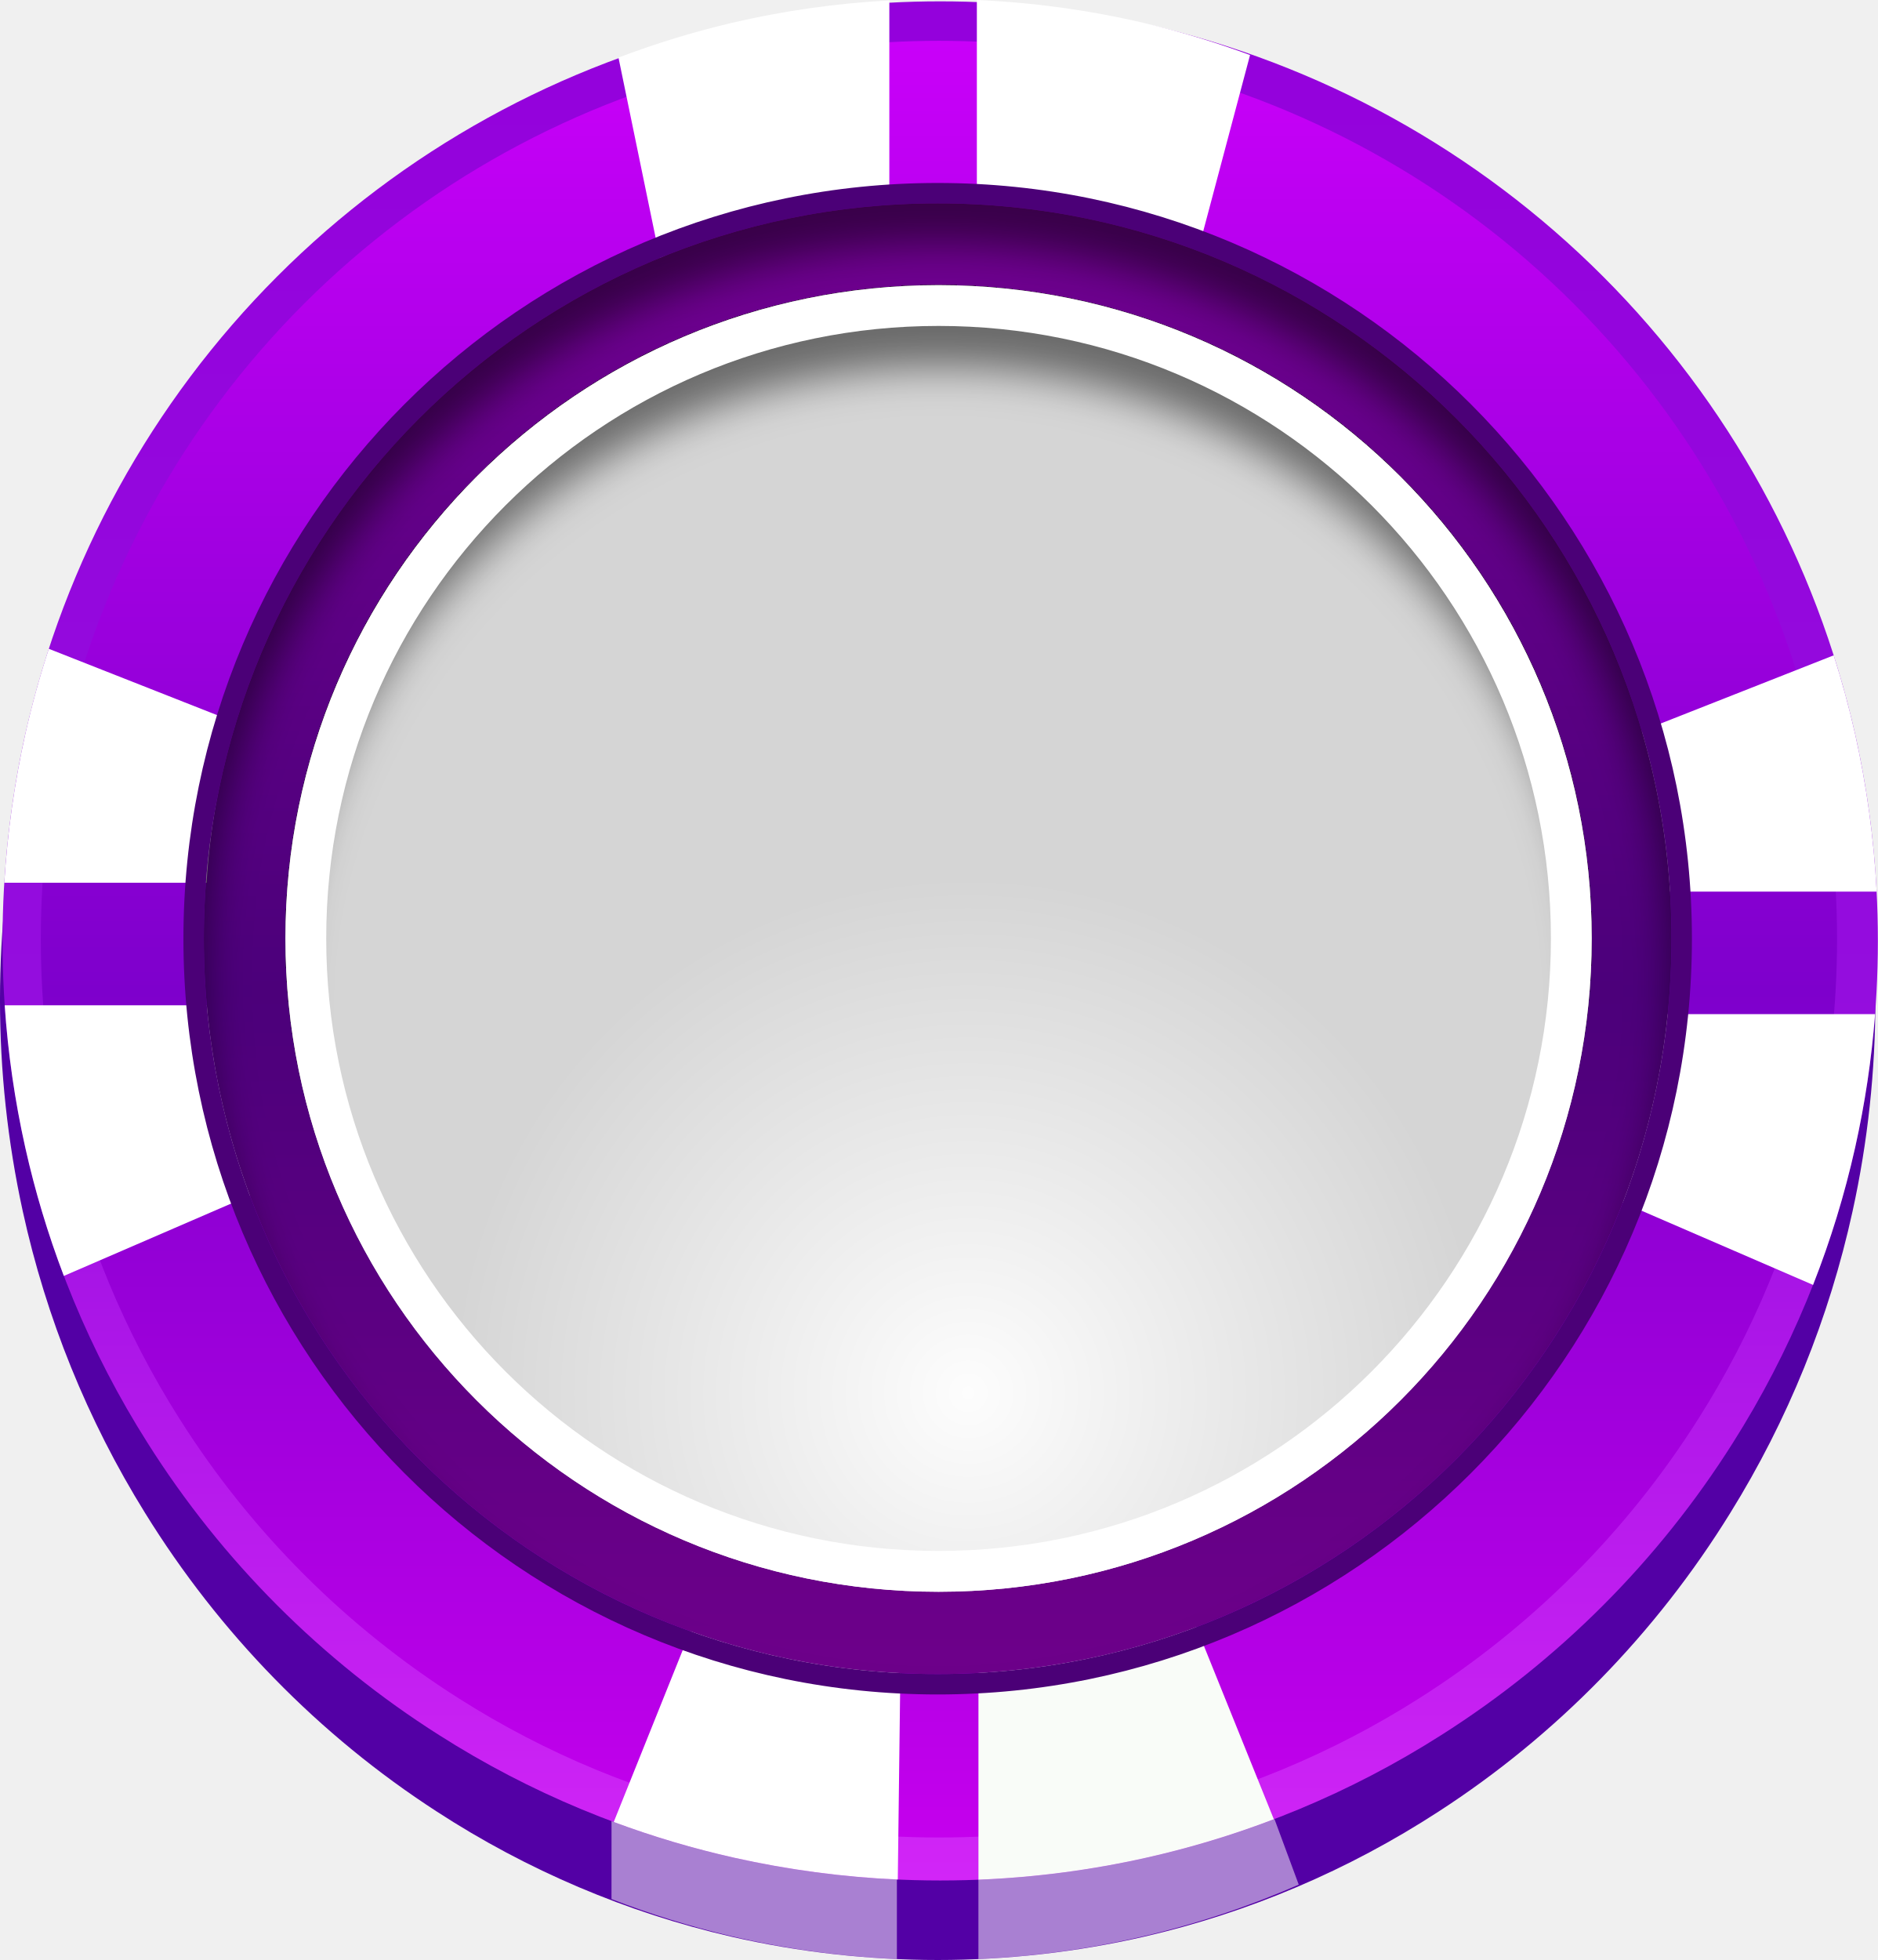
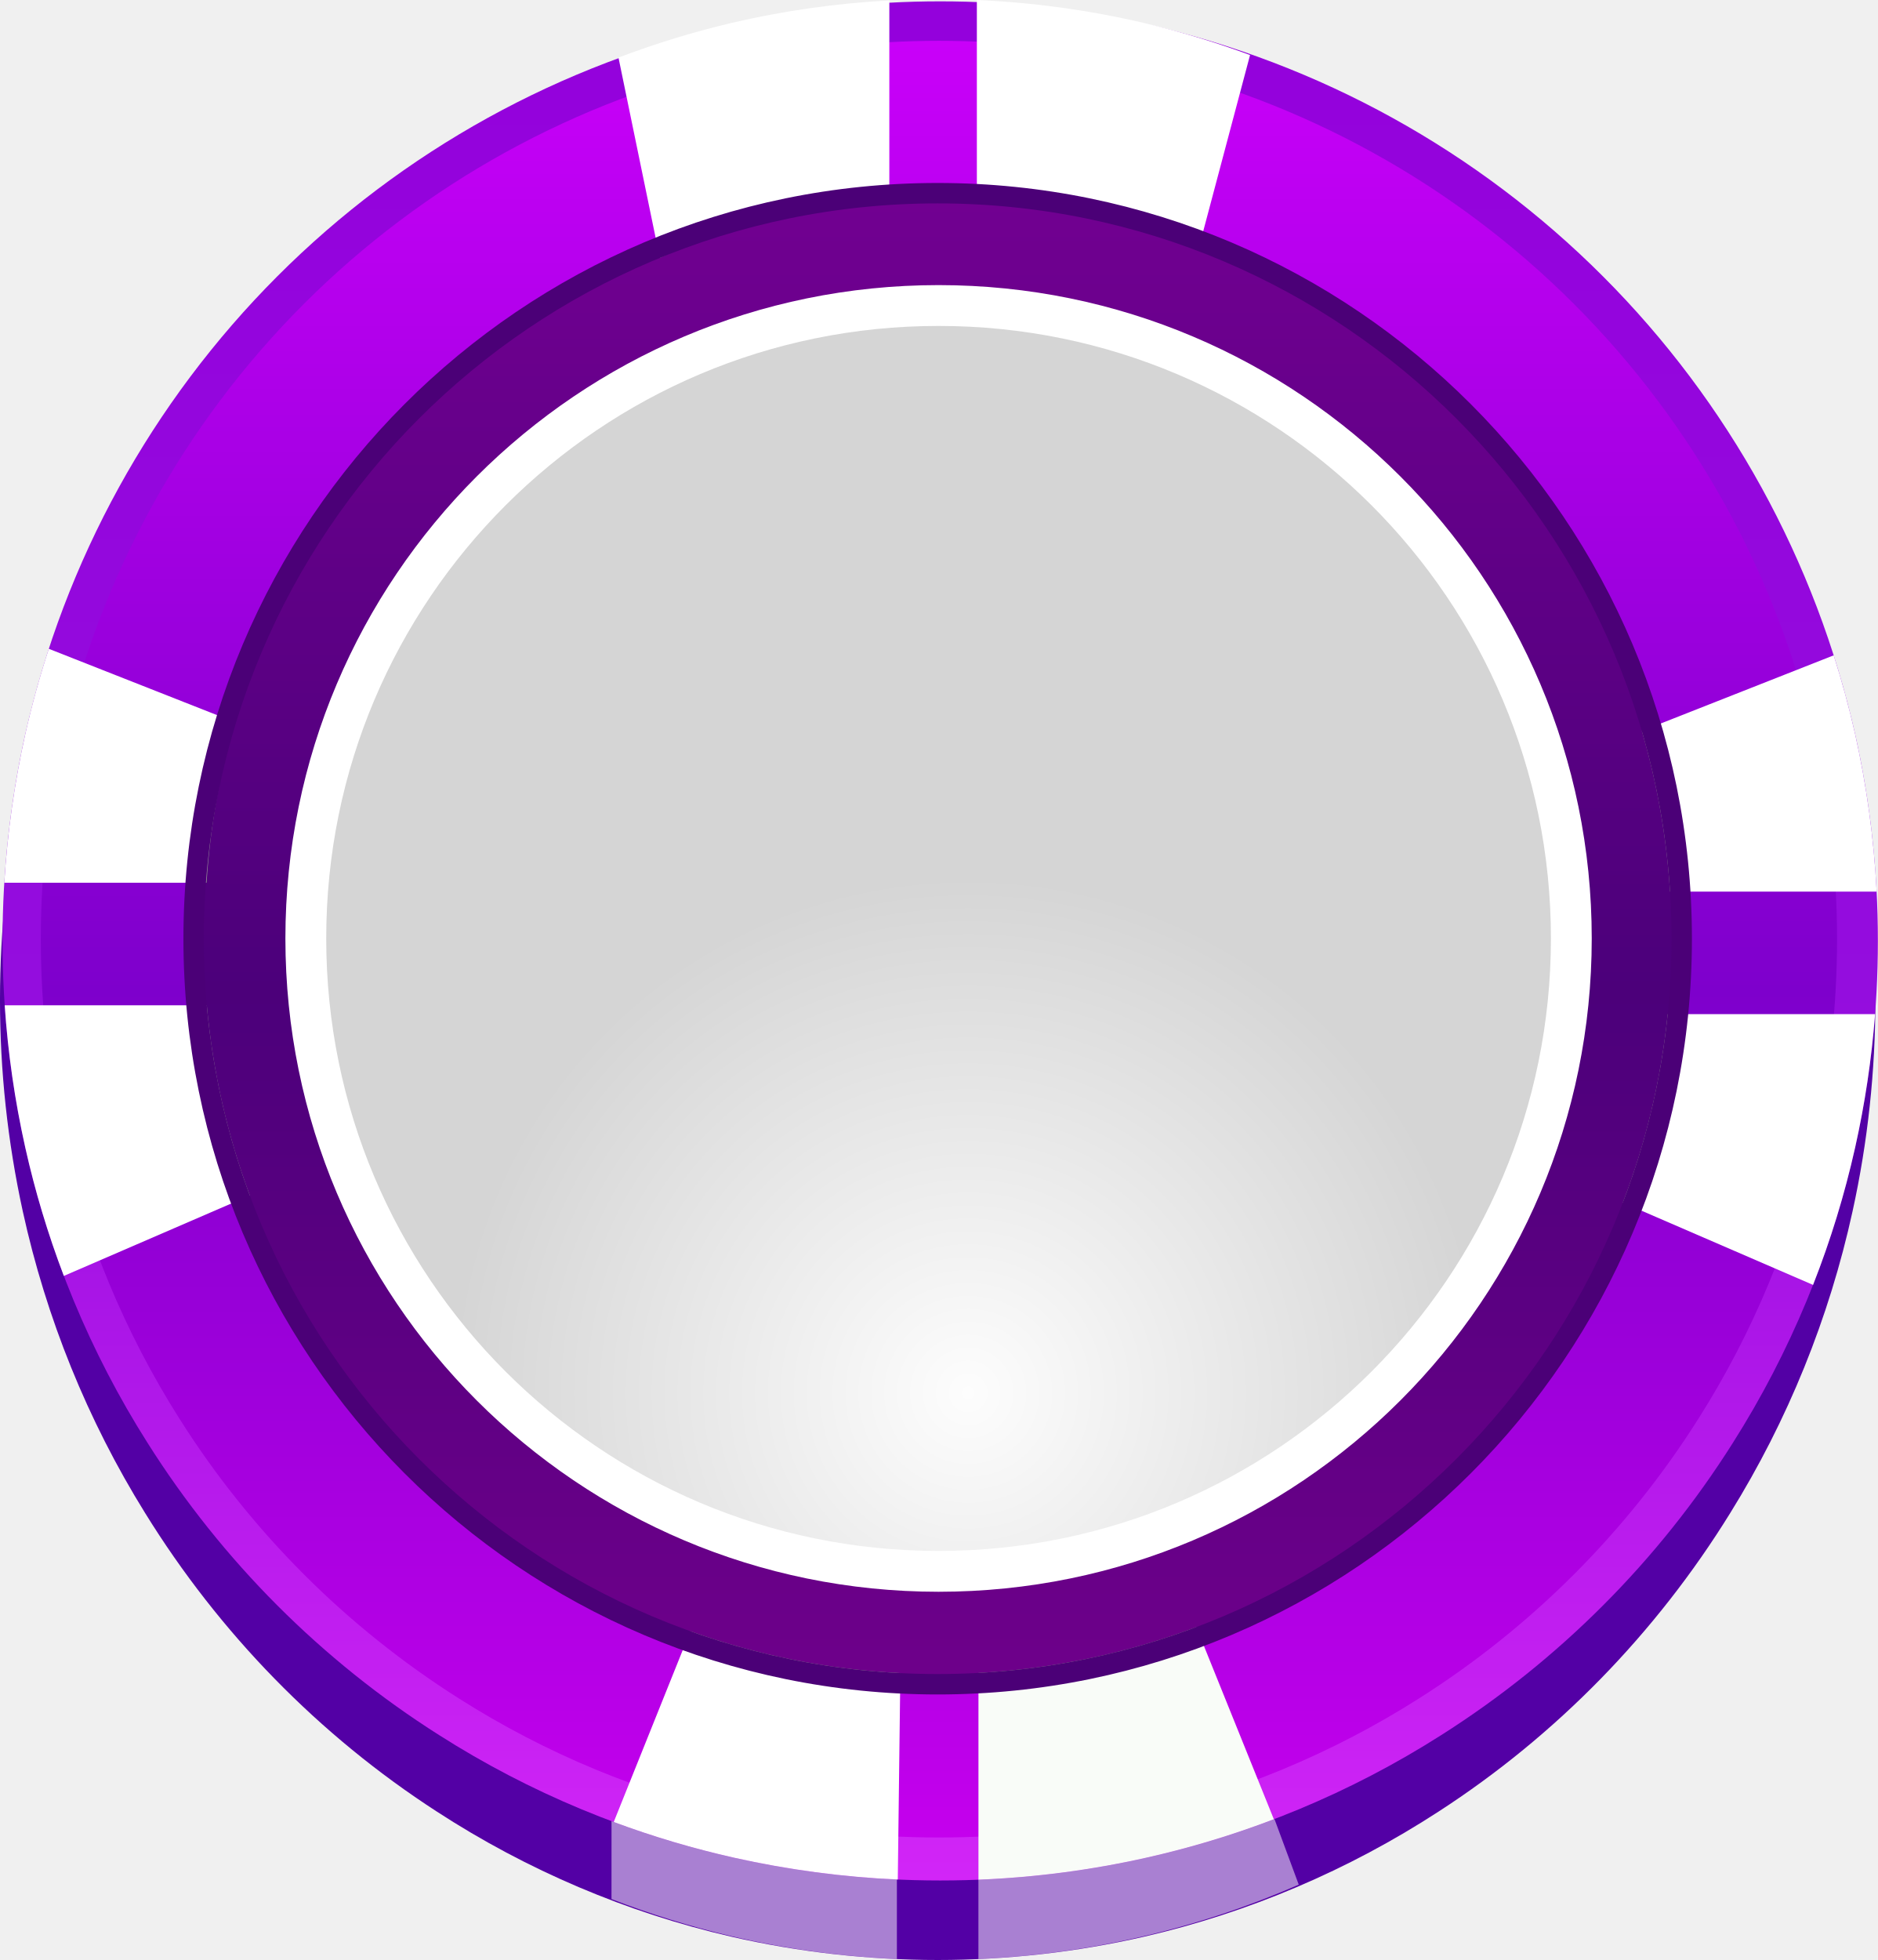
<svg xmlns="http://www.w3.org/2000/svg" width="46" height="48" viewBox="0 0 46 48" fill="none">
  <path d="M45.938 24.49C45.94 26.229 45.753 27.963 45.381 29.66C44.807 32.282 43.793 34.783 42.385 37.051C40.563 40 38.123 42.498 35.242 44.363C33.026 45.804 30.583 46.842 28.021 47.43C24.694 48.19 21.244 48.19 17.918 47.43C15.356 46.842 12.913 45.804 10.697 44.363C7.816 42.498 5.376 40 3.553 37.051C2.145 34.783 1.131 32.282 0.557 29.66C-0.186 26.254 -0.186 22.722 0.557 19.316C1.516 14.979 3.656 11.008 6.728 7.864C9.801 4.72 13.68 2.531 17.918 1.55C21.244 0.79 24.694 0.79 28.021 1.55C32.258 2.532 36.137 4.721 39.209 7.865C42.281 11.009 44.421 14.979 45.381 19.316C45.753 21.014 45.94 22.749 45.938 24.49Z" fill="#5300A5" />
  <path d="M46 23.043C46.001 24.745 45.814 26.442 45.443 28.103C44.869 30.669 43.855 33.117 42.447 35.337C40.624 38.223 38.184 40.667 35.303 42.493C33.087 43.904 30.644 44.919 28.082 45.494C24.756 46.239 21.306 46.239 17.979 45.494C15.417 44.919 12.974 43.904 10.758 42.493C7.877 40.667 5.437 38.223 3.615 35.337C2.207 33.117 1.193 30.669 0.619 28.103C-0.124 24.769 -0.124 21.312 0.619 17.979C1.578 13.734 3.717 9.848 6.79 6.77C9.862 3.693 13.742 1.551 17.979 0.591C21.306 -0.153 24.756 -0.153 28.082 0.591C32.319 1.552 36.198 3.695 39.27 6.772C42.343 9.849 44.483 13.734 45.443 17.979C45.815 19.641 46.001 21.339 46 23.043Z" fill="url(#paint0_linear)" />
  <path d="M45 23C45.001 24.628 44.822 26.25 44.466 27.838C43.916 30.292 42.945 32.632 41.597 34.755C39.851 37.514 37.514 39.851 34.755 41.597C32.632 42.945 30.292 43.916 27.838 44.466C24.652 45.178 21.348 45.178 18.162 44.466C15.708 43.916 13.368 42.945 11.245 41.597C8.486 39.851 6.149 37.514 4.403 34.755C3.055 32.632 2.084 30.292 1.534 27.838C0.822 24.651 0.822 21.346 1.534 18.158C2.452 14.1 4.502 10.384 7.444 7.442C10.387 4.5 14.103 2.451 18.162 1.534C21.348 0.822 24.652 0.822 27.838 1.534C31.896 2.452 35.612 4.501 38.554 7.443C41.497 10.385 43.547 14.1 44.466 18.158C44.822 19.747 45.001 21.371 45 23Z" fill="url(#paint1_linear)" />
  <path fill-rule="evenodd" clip-rule="evenodd" d="M23.967 46.033V47.977C25.328 47.916 26.684 47.73 28.02 47.417C29.32 47.113 30.59 46.69 31.814 46.155L31.219 44.548C30.199 44.938 29.151 45.254 28.082 45.494C26.725 45.798 25.348 45.978 23.967 46.033Z" fill="white" fill-opacity="0.5" />
  <path fill-rule="evenodd" clip-rule="evenodd" d="M14.98 44.6L14.979 46.508C15.937 46.879 16.918 47.183 17.918 47.418C19.254 47.73 20.61 47.916 21.97 47.977V46.028C20.631 45.967 19.296 45.789 17.979 45.494C16.958 45.265 15.956 44.966 14.98 44.6Z" fill="white" fill-opacity="0.5" />
  <path fill-rule="evenodd" clip-rule="evenodd" d="M44.918 16.049C45.12 16.683 45.296 17.326 45.443 17.979C45.727 19.247 45.903 20.538 45.97 21.835H40.909C40.823 20.477 40.587 19.161 40.218 17.901L44.918 16.049Z" fill="white" />
  <path fill-rule="evenodd" clip-rule="evenodd" d="M39.753 29.452C40.313 27.995 40.688 26.447 40.852 24.836H45.932C45.847 25.934 45.684 27.026 45.443 28.103C45.186 29.251 44.841 30.376 44.412 31.467L39.753 29.452Z" fill="white" />
  <path fill-rule="evenodd" clip-rule="evenodd" d="M23.929 0C25.302 0.06 26.671 0.247 28.02 0.562C28.904 0.771 29.773 1.034 30.621 1.348L29.352 6.121C27.653 5.364 25.83 4.9 23.929 4.782V0Z" fill="white" />
  <path fill-rule="evenodd" clip-rule="evenodd" d="M21.785 0.011V4.798C19.806 4.949 17.915 5.475 16.162 6.317L15.15 1.41C16.052 1.068 16.976 0.784 17.918 0.562C19.194 0.264 20.487 0.08 21.785 0.011Z" fill="white" />
  <path fill-rule="evenodd" clip-rule="evenodd" d="M5.066 24.619C5.211 26.244 5.572 27.806 6.12 29.277L1.564 31.247C1.175 30.225 0.858 29.174 0.619 28.103C0.362 26.953 0.194 25.788 0.115 24.619H5.066Z" fill="white" />
  <path fill-rule="evenodd" clip-rule="evenodd" d="M0.105 21.618C0.18 20.397 0.351 19.18 0.619 17.979C0.778 17.271 0.971 16.574 1.195 15.889L5.751 17.684C5.382 18.944 5.146 20.261 5.06 21.618H0.105Z" fill="white" />
  <path fill-rule="evenodd" clip-rule="evenodd" d="M23.968 40.97C25.837 40.867 27.631 40.478 29.305 39.847L31.204 44.553C30.189 44.941 29.146 45.255 28.082 45.494C26.726 45.798 25.349 45.978 23.968 46.033V40.97Z" fill="#F9FCF8" />
  <path fill-rule="evenodd" clip-rule="evenodd" d="M16.91 39.948C18.53 40.529 20.258 40.884 22.055 40.974L21.992 46.029C20.646 45.969 19.303 45.79 17.98 45.494C16.977 45.269 15.993 44.977 15.034 44.62L16.91 39.948Z" fill="white" />
-   <g filter="url(#filter0_i)">
-     <path d="M22.969 40.997C32.897 40.997 40.945 32.935 40.945 22.989C40.945 13.044 32.897 4.981 22.969 4.981C13.041 4.981 4.993 13.044 4.993 22.989C4.993 32.935 13.041 40.997 22.969 40.997Z" fill="black" fill-opacity="0.4" />
-   </g>
-   <path d="M22.969 41.247C33.036 41.247 41.195 33.072 41.195 22.989C41.195 12.906 33.036 4.731 22.969 4.731C12.903 4.731 4.743 12.906 4.743 22.989C4.743 33.072 12.903 41.247 22.969 41.247Z" stroke="#4B0077" stroke-width="0.5" />
-   <g filter="url(#filter1_i)">
-     <path d="M22.991 38.982C31.827 38.982 38.991 31.819 38.991 22.982C38.991 14.146 31.827 6.982 22.991 6.982C14.154 6.982 6.991 14.146 6.991 22.982C6.991 31.819 14.154 38.982 22.991 38.982Z" fill="url(#paint2_radial)" />
-   </g>
-   <path d="M38.491 22.982C38.491 31.543 31.551 38.482 22.991 38.482C14.43 38.482 7.491 31.543 7.491 22.982C7.491 14.422 14.43 7.482 22.991 7.482C31.551 7.482 38.491 14.422 38.491 22.982Z" stroke="white" />
+   <path d="M22.969 41.247C33.036 41.247 41.195 33.072 41.195 22.989C41.195 12.906 33.036 4.731 22.969 4.731C12.903 4.731 4.743 12.906 4.743 22.989C4.743 33.072 12.903 41.247 22.969 41.247Z" fill="black" fill-opacity="0.4" stroke="#4B0077" stroke-width="0.5" />
+   <path d="M38.491 22.982C38.491 31.543 31.551 38.482 22.991 38.482C14.43 38.482 7.491 31.543 7.491 22.982C7.491 14.422 14.43 7.482 22.991 7.482C31.551 7.482 38.491 14.422 38.491 22.982Z" fill="url(#paint2_radial)" stroke="white" />
  <defs>
-     <filter id="filter0_i" x="4.493" y="4.481" width="36.952" height="38.016" filterUnits="userSpaceOnUse" color-interpolation-filters="sRGB">
-       <feFlood flood-opacity="0" result="BackgroundImageFix" />
-       <feBlend mode="normal" in="SourceGraphic" in2="BackgroundImageFix" result="shape" />
-       <feColorMatrix in="SourceAlpha" type="matrix" values="0 0 0 0 0 0 0 0 0 0 0 0 0 0 0 0 0 0 127 0" result="hardAlpha" />
-       <feOffset dy="1" />
-       <feGaussianBlur stdDeviation="0.5" />
-       <feComposite in2="hardAlpha" operator="arithmetic" k2="-1" k3="1" />
-       <feColorMatrix type="matrix" values="0 0 0 0 0 0 0 0 0 0 0 0 0 0 0 0 0 0 0.5 0" />
-       <feBlend mode="normal" in2="shape" result="effect1_innerShadow" />
-     </filter>
-     <filter id="filter1_i" x="6.991" y="6.982" width="32" height="33" filterUnits="userSpaceOnUse" color-interpolation-filters="sRGB">
-       <feFlood flood-opacity="0" result="BackgroundImageFix" />
-       <feBlend mode="normal" in="SourceGraphic" in2="BackgroundImageFix" result="shape" />
-       <feColorMatrix in="SourceAlpha" type="matrix" values="0 0 0 0 0 0 0 0 0 0 0 0 0 0 0 0 0 0 127 0" result="hardAlpha" />
-       <feOffset dy="2" />
-       <feGaussianBlur stdDeviation="0.5" />
-       <feComposite in2="hardAlpha" operator="arithmetic" k2="-1" k3="1" />
-       <feColorMatrix type="matrix" values="0 0 0 0 0 0 0 0 0 0 0 0 0 0 0 0 0 0 0.5 0" />
-       <feBlend mode="normal" in2="shape" result="effect1_innerShadow" />
-     </filter>
    <linearGradient id="paint0_linear" x1="23.031" y1="0.033" x2="23.031" y2="46.053" gradientUnits="userSpaceOnUse">
      <stop stop-color="#9401DC" />
      <stop offset="0.529" stop-color="#940DDE" />
      <stop offset="1" stop-color="#D225F7" />
    </linearGradient>
    <linearGradient id="paint1_linear" x1="23" y1="1" x2="23" y2="45" gradientUnits="userSpaceOnUse">
      <stop stop-color="#C900F9" />
      <stop offset="0.529" stop-color="#7E00CC" />
      <stop offset="1" stop-color="#C400ED" />
    </linearGradient>
    <radialGradient id="paint2_radial" cx="0" cy="0" r="1" gradientUnits="userSpaceOnUse" gradientTransform="translate(23.7151 34.0853) rotate(90) scale(15.3089)">
      <stop stop-color="#FDFDFD" />
      <stop offset="0.825" stop-color="#D5D5D5" />
    </radialGradient>
  </defs>
</svg>
